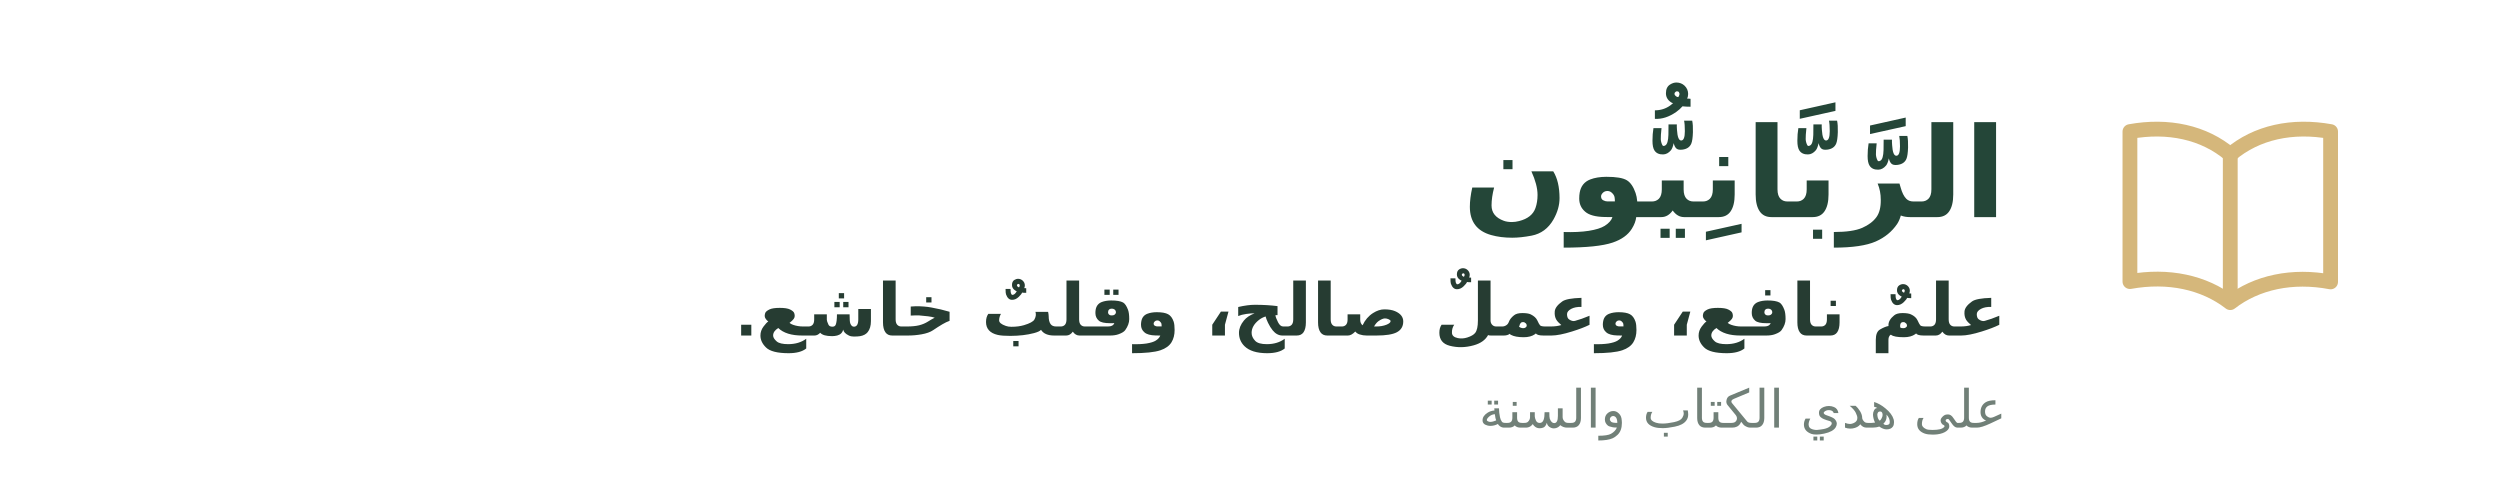
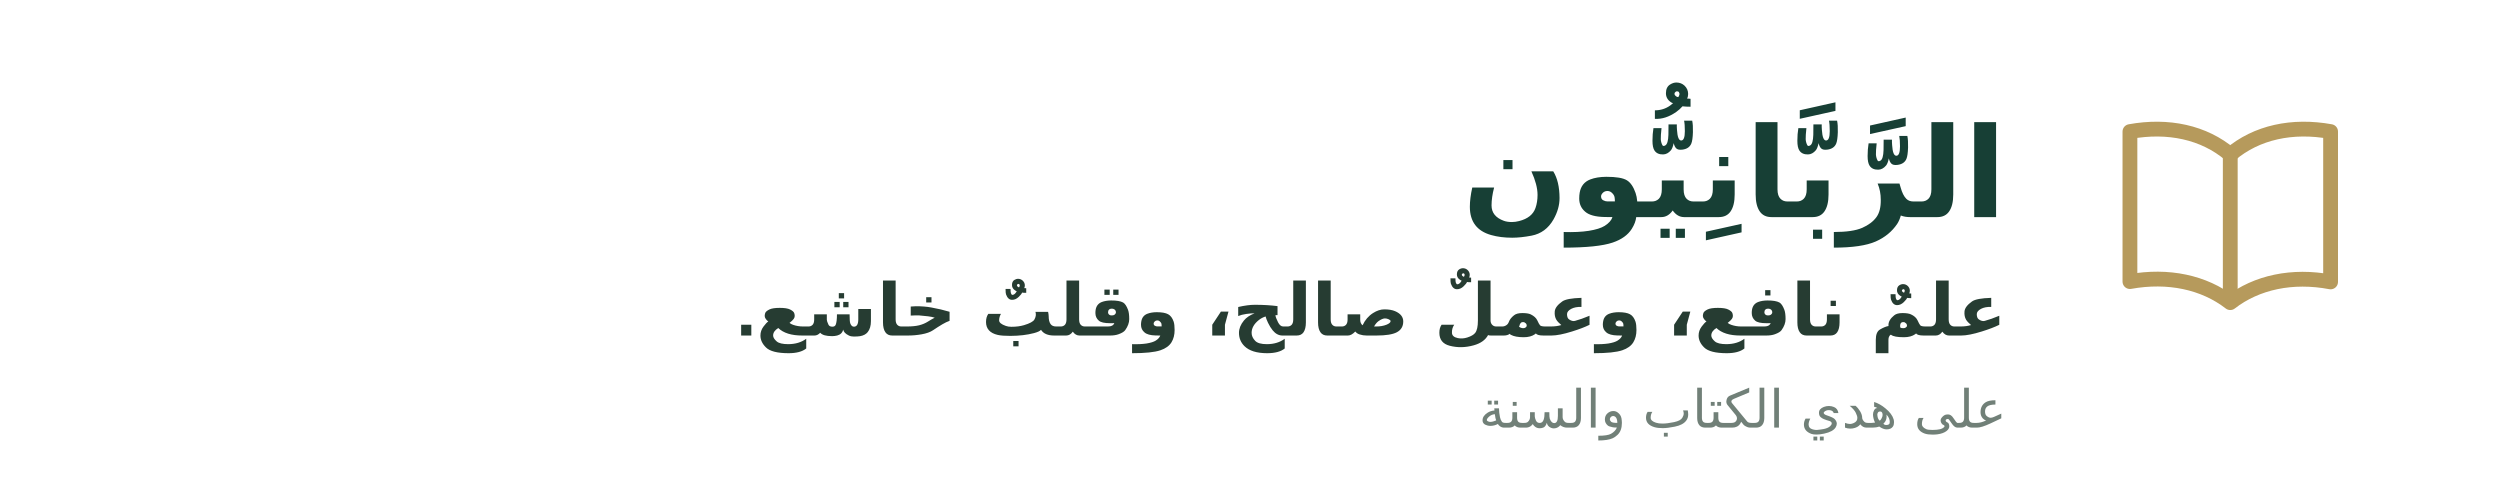
<svg xmlns="http://www.w3.org/2000/svg" viewBox="0 0 760 150" fill="none" role="img" aria-label="الربانيون — علم نافع، وعمل صالح، وقلب خاشع — على هدي الكتاب والسنة">
  <g transform="translate(640 28)">
-     <path d="M38 19c-8-6.8-18.9-9.1-30.5-7v45.6C19.1 55.5 30 57.8 38 64c8-6.2 18.9-8.5 30.5-6.3V12C56.9 9.9 46 12.2 38 19Z" stroke="#D5B77B" stroke-width="4.5" stroke-linecap="round" stroke-linejoin="round" />
-     <path d="M38 19.3v44" stroke="#D5B77B" stroke-width="4.5" stroke-linecap="round" />
+     <path d="M38 19c-8-6.8-18.9-9.1-30.5-7v45.6C19.1 55.5 30 57.8 38 64c8-6.2 18.9-8.5 30.5-6.3V12C56.9 9.9 46 12.2 38 19Z" stroke="#B69A5C" stroke-width="4.5" stroke-linecap="round" stroke-linejoin="round" />
+     <path d="M38 19.3v44" stroke="#B69A5C" stroke-width="4.5" stroke-linecap="round" />
  </g>
-   <text x="610" y="66" text-anchor="start" direction="rtl" fill="#244638" font-family="Tajawal,Arial,sans-serif" font-size="38" font-weight="800">الرَّبَّانِيُّون</text>
+   <text x="610" y="66" text-anchor="start" direction="rtl" fill="#173F35" font-family="Tajawal,Arial,sans-serif" font-size="38" font-weight="800">الرَّبَّانِيُّون</text>
  <text x="610" y="102" text-anchor="start" direction="rtl" fill="#263C32" font-family="Tajawal,Arial,sans-serif" font-size="22" font-weight="700">علمٌ نافع، وعملٌ صالح، وقلبٌ خاشع.</text>
  <text x="610" y="130" text-anchor="start" direction="rtl" fill="#718078" font-family="Tajawal,Arial,sans-serif" font-size="16" font-weight="500">على هدي الكتاب والسنة</text>
</svg>
